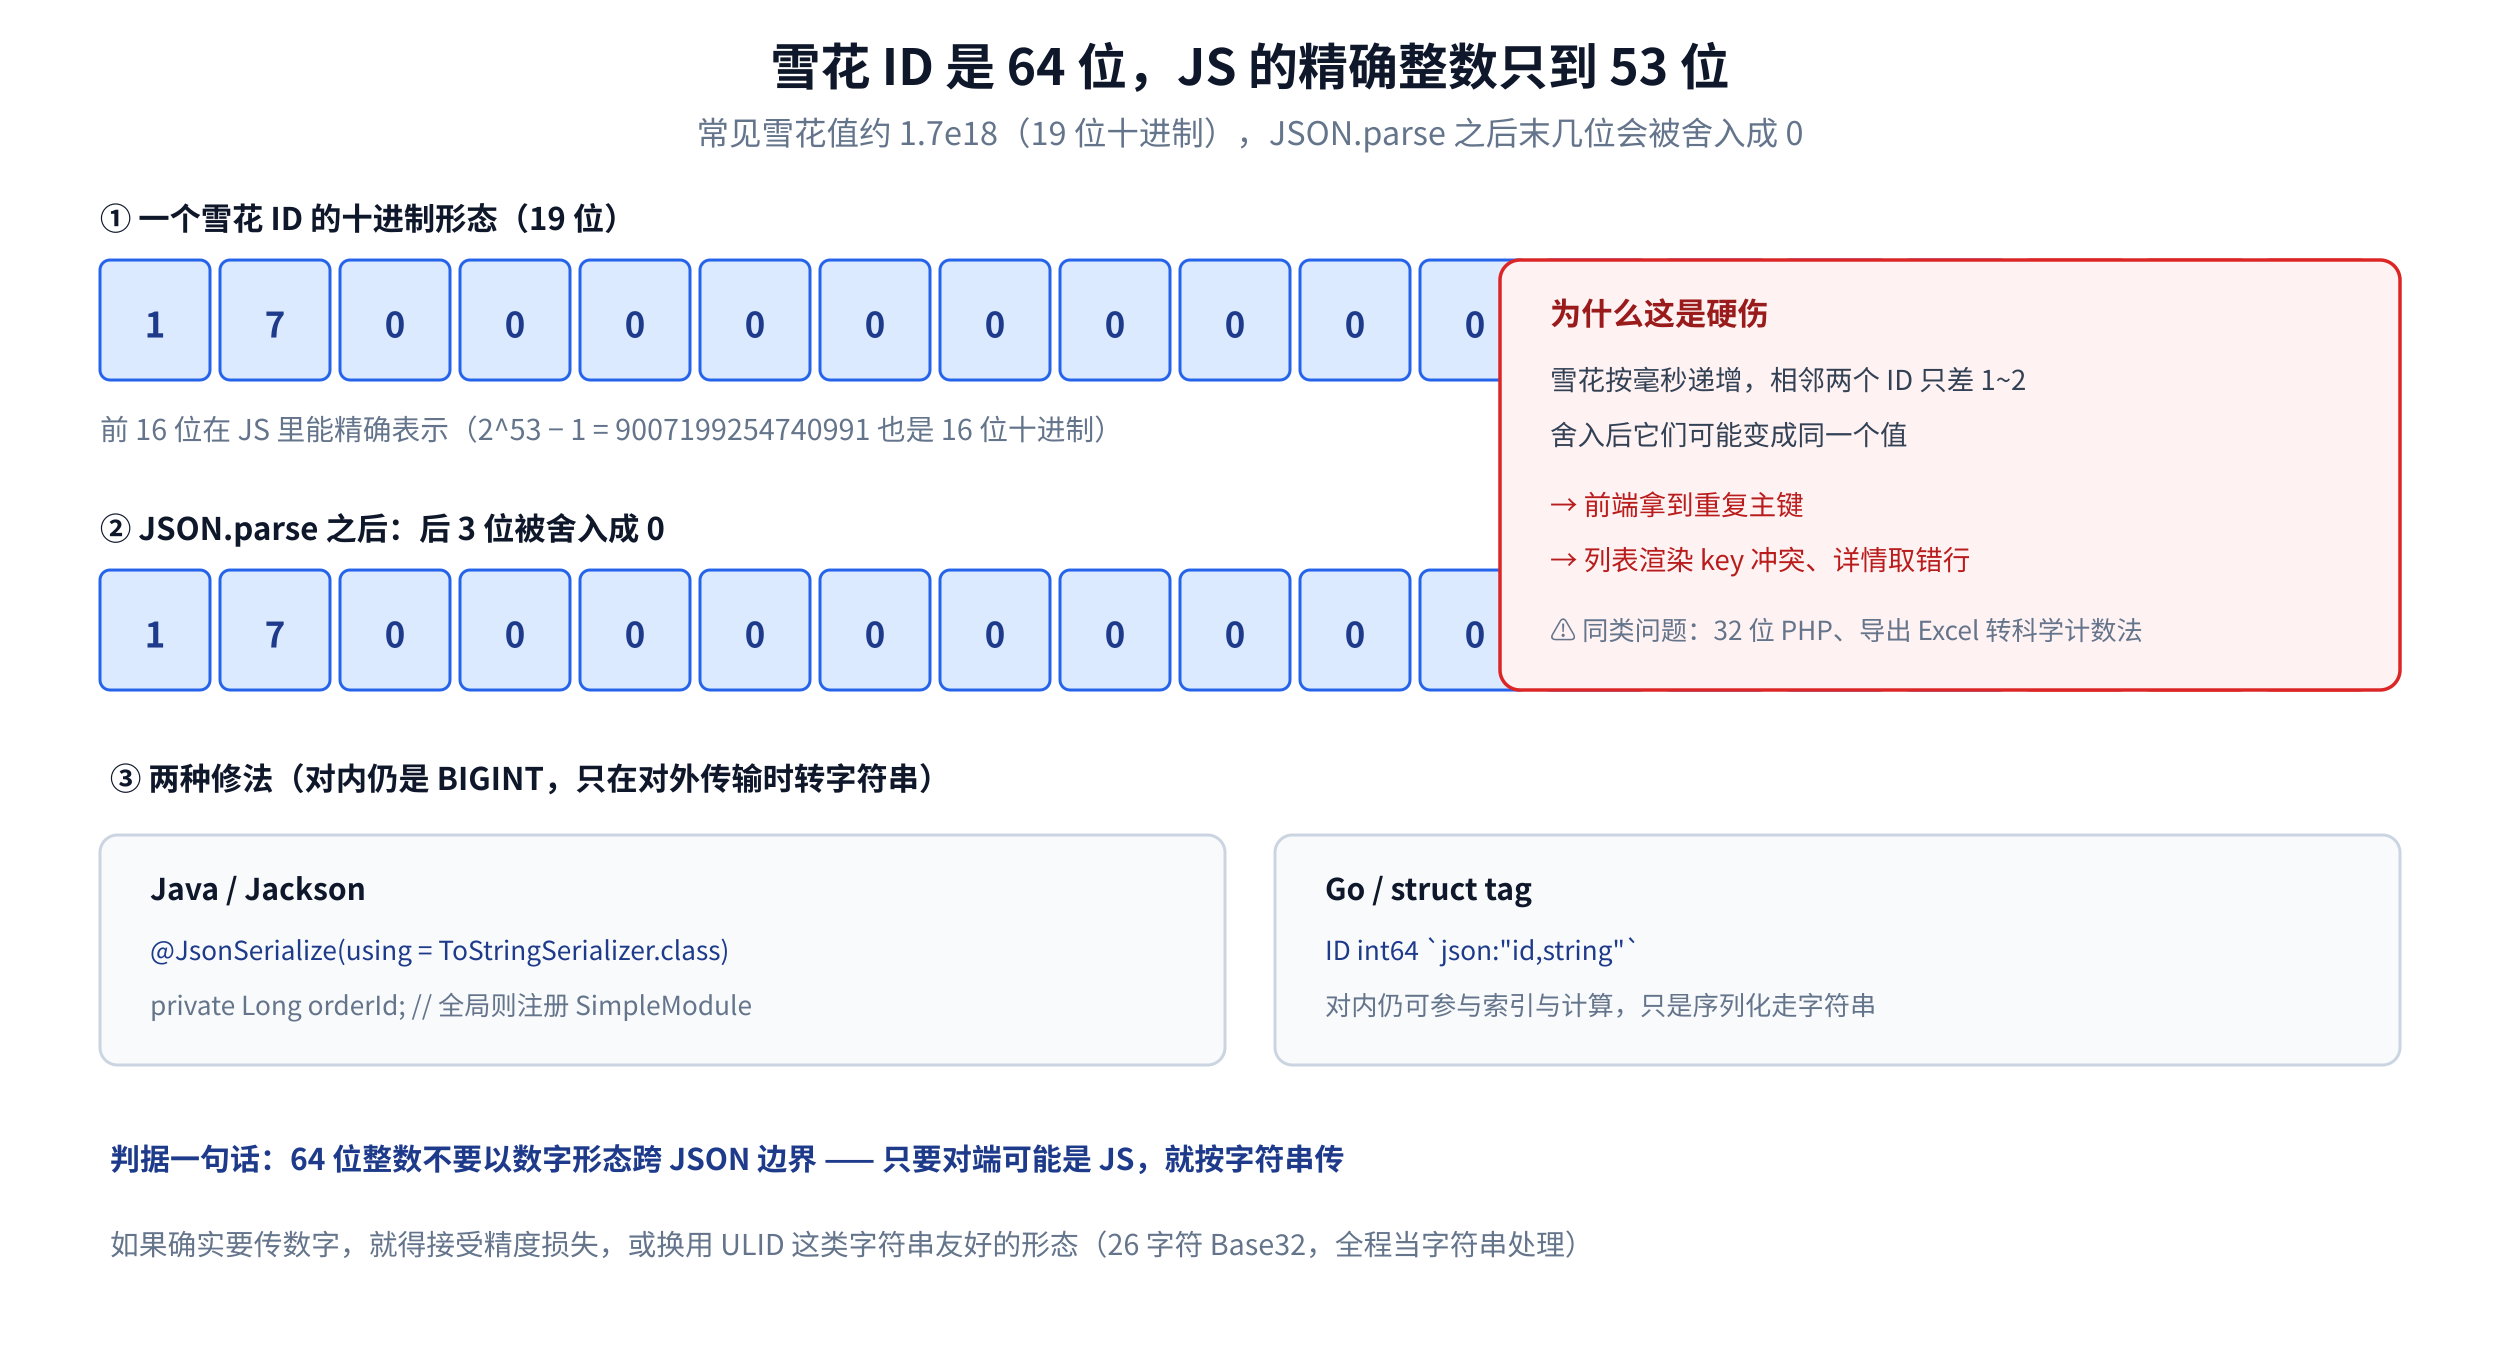
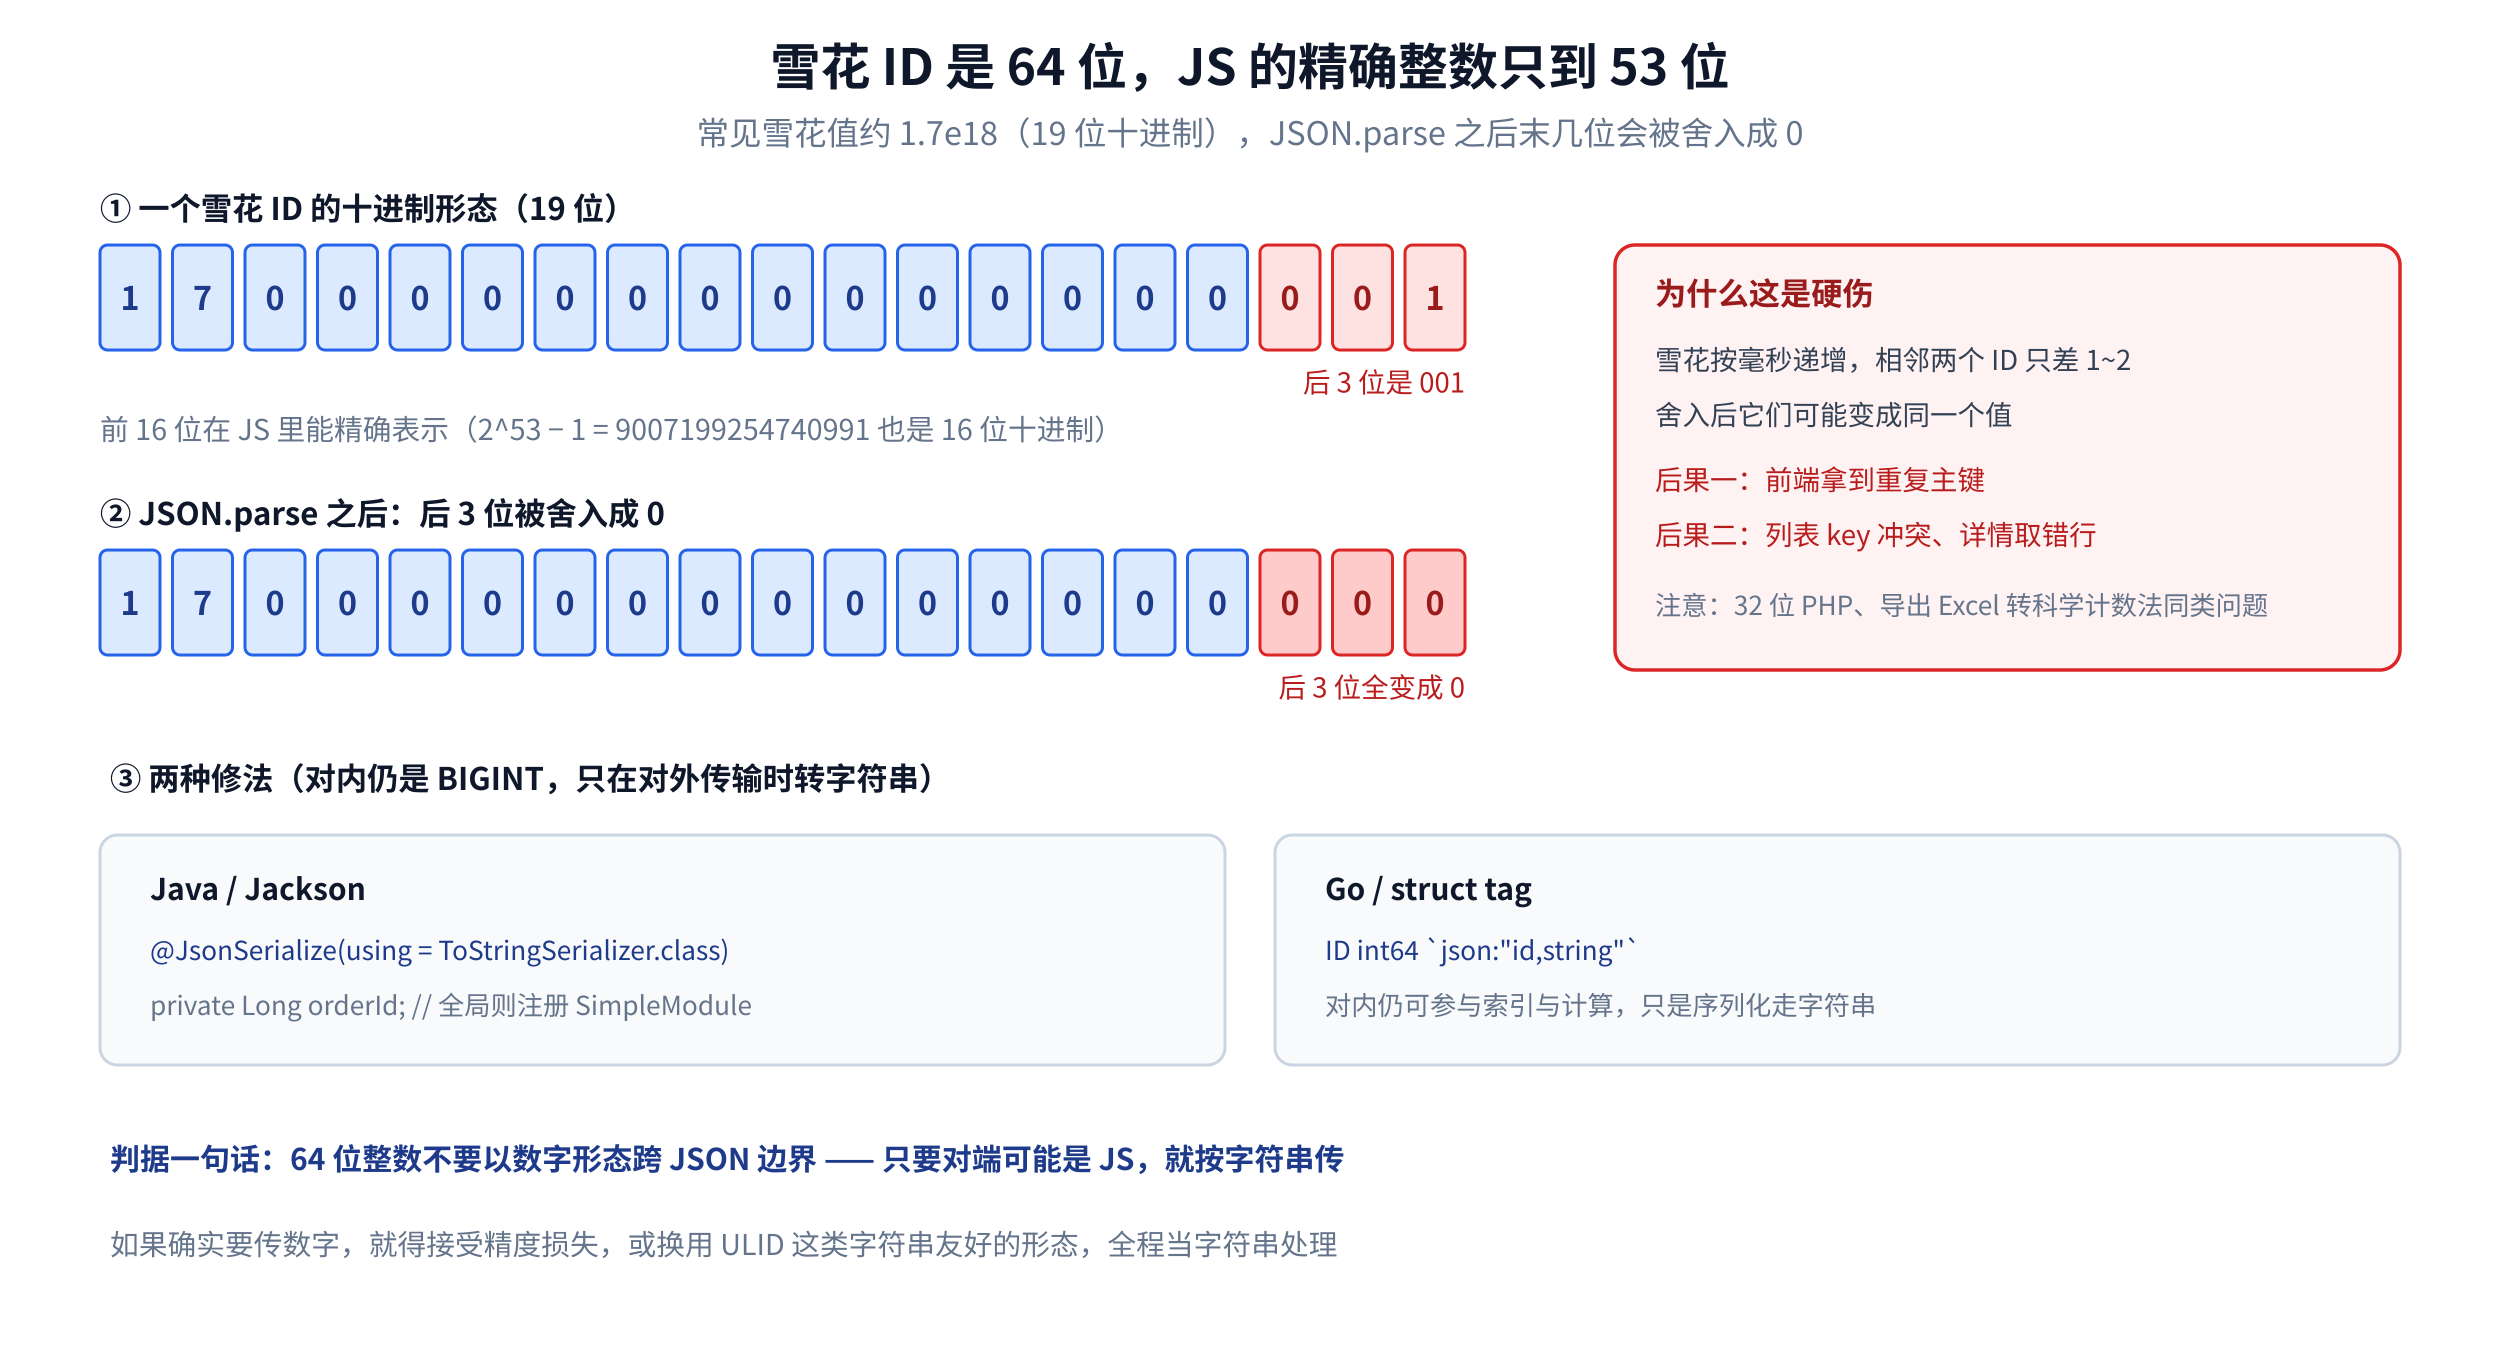
<svg xmlns="http://www.w3.org/2000/svg" viewBox="0 0 1000 540" width="1000" height="540" font-family="Microsoft YaHei, PingFang SC, Noto Sans CJK SC, sans-serif">
  <rect x="0" y="0" width="1000" height="540" fill="#ffffff" />
  <text x="500" y="34" text-anchor="middle" font-size="20" font-weight="bold" fill="#0f172a">雪花 ID 是 64 位，JS 的精确整数只到 53 位</text>
  <text x="500" y="58" text-anchor="middle" font-size="13" fill="#64748B">常见雪花值约 1.7e18（19 位十进制），JSON.parse 之后末几位会被舍入成 0</text>
-   <defs>
-     <marker id="d4" markerWidth="9" markerHeight="9" refX="7" refY="3" orient="auto">
-       <path d="M0,0 L7,3 L0,6 Z" fill="#334155" />
-     </marker>
-   </defs>
-   <text x="40" y="92" font-size="12.5" fill="#0f172a" text-anchor="start" font-weight="bold">① 一个雪花 ID 的十进制形态（19 位）</text>
-   <rect x="40" y="104" width="44" height="48" rx="4" fill="#dbeafe" stroke="#2563eb" stroke-width="1.2" />
-   <text x="62" y="135" font-size="14" fill="#1e3a8a" text-anchor="middle" font-weight="bold">1</text>
-   <rect x="88" y="104" width="44" height="48" rx="4" fill="#dbeafe" stroke="#2563eb" stroke-width="1.2" />
-   <text x="110" y="135" font-size="14" fill="#1e3a8a" text-anchor="middle" font-weight="bold">7</text>
-   <rect x="136" y="104" width="44" height="48" rx="4" fill="#dbeafe" stroke="#2563eb" stroke-width="1.2" />
-   <text x="158" y="135" font-size="14" fill="#1e3a8a" text-anchor="middle" font-weight="bold">0</text>
-   <rect x="184" y="104" width="44" height="48" rx="4" fill="#dbeafe" stroke="#2563eb" stroke-width="1.2" />
-   <text x="206" y="135" font-size="14" fill="#1e3a8a" text-anchor="middle" font-weight="bold">0</text>
-   <rect x="232" y="104" width="44" height="48" rx="4" fill="#dbeafe" stroke="#2563eb" stroke-width="1.2" />
-   <text x="254" y="135" font-size="14" fill="#1e3a8a" text-anchor="middle" font-weight="bold">0</text>
-   <rect x="280" y="104" width="44" height="48" rx="4" fill="#dbeafe" stroke="#2563eb" stroke-width="1.2" />
-   <text x="302" y="135" font-size="14" fill="#1e3a8a" text-anchor="middle" font-weight="bold">0</text>
-   <rect x="328" y="104" width="44" height="48" rx="4" fill="#dbeafe" stroke="#2563eb" stroke-width="1.2" />
-   <text x="350" y="135" font-size="14" fill="#1e3a8a" text-anchor="middle" font-weight="bold">0</text>
-   <rect x="376" y="104" width="44" height="48" rx="4" fill="#dbeafe" stroke="#2563eb" stroke-width="1.2" />
-   <text x="398" y="135" font-size="14" fill="#1e3a8a" text-anchor="middle" font-weight="bold">0</text>
-   <rect x="424" y="104" width="44" height="48" rx="4" fill="#dbeafe" stroke="#2563eb" stroke-width="1.2" />
-   <text x="446" y="135" font-size="14" fill="#1e3a8a" text-anchor="middle" font-weight="bold">0</text>
-   <rect x="472" y="104" width="44" height="48" rx="4" fill="#dbeafe" stroke="#2563eb" stroke-width="1.2" />
-   <text x="494" y="135" font-size="14" fill="#1e3a8a" text-anchor="middle" font-weight="bold">0</text>
-   <rect x="520" y="104" width="44" height="48" rx="4" fill="#dbeafe" stroke="#2563eb" stroke-width="1.2" />
-   <text x="542" y="135" font-size="14" fill="#1e3a8a" text-anchor="middle" font-weight="bold">0</text>
-   <rect x="568" y="104" width="44" height="48" rx="4" fill="#dbeafe" stroke="#2563eb" stroke-width="1.2" />
-   <text x="590" y="135" font-size="14" fill="#1e3a8a" text-anchor="middle" font-weight="bold">0</text>
-   <rect x="616" y="104" width="44" height="48" rx="4" fill="#dbeafe" stroke="#2563eb" stroke-width="1.2" />
-   <text x="638" y="135" font-size="14" fill="#1e3a8a" text-anchor="middle" font-weight="bold">0</text>
-   <rect x="664" y="104" width="44" height="48" rx="4" fill="#dbeafe" stroke="#2563eb" stroke-width="1.2" />
-   <text x="686" y="135" font-size="14" fill="#1e3a8a" text-anchor="middle" font-weight="bold">0</text>
-   <rect x="712" y="104" width="44" height="48" rx="4" fill="#dbeafe" stroke="#2563eb" stroke-width="1.2" />
-   <text x="734" y="135" font-size="14" fill="#1e3a8a" text-anchor="middle" font-weight="bold">0</text>
-   <rect x="760" y="104" width="44" height="48" rx="4" fill="#dbeafe" stroke="#2563eb" stroke-width="1.2" />
-   <text x="782" y="135" font-size="14" fill="#1e3a8a" text-anchor="middle" font-weight="bold">0</text>
-   <rect x="808" y="104" width="44" height="48" rx="4" fill="#fee2e2" stroke="#dc2626" stroke-width="1.2" />
-   <text x="830" y="135" font-size="14" fill="#991b1b" text-anchor="middle" font-weight="bold">0</text>
-   <rect x="856" y="104" width="44" height="48" rx="4" fill="#fee2e2" stroke="#dc2626" stroke-width="1.2" />
-   <text x="878" y="135" font-size="14" fill="#991b1b" text-anchor="middle" font-weight="bold">0</text>
-   <rect x="904" y="104" width="44" height="48" rx="4" fill="#fee2e2" stroke="#dc2626" stroke-width="1.2" />
-   <text x="926" y="135" font-size="14" fill="#991b1b" text-anchor="middle" font-weight="bold">1</text>
-   <text x="814" y="135" font-size="11" fill="#b91c1c" text-anchor="start">← 后 3 位</text>
+   <text x="40" y="88" font-size="12.5" fill="#0f172a" text-anchor="start" font-weight="bold">① 一个雪花 ID 的十进制形态（19 位）</text>
+   <rect x="40" y="98" width="24" height="42" rx="3" fill="#dbeafe" stroke="#2563eb" stroke-width="1.2" />
+   <text x="52" y="124" font-size="13" fill="#1e3a8a" text-anchor="middle" font-weight="bold">1</text>
+   <rect x="69" y="98" width="24" height="42" rx="3" fill="#dbeafe" stroke="#2563eb" stroke-width="1.2" />
+   <text x="81" y="124" font-size="13" fill="#1e3a8a" text-anchor="middle" font-weight="bold">7</text>
+   <rect x="98" y="98" width="24" height="42" rx="3" fill="#dbeafe" stroke="#2563eb" stroke-width="1.2" />
+   <text x="110" y="124" font-size="13" fill="#1e3a8a" text-anchor="middle" font-weight="bold">0</text>
+   <rect x="127" y="98" width="24" height="42" rx="3" fill="#dbeafe" stroke="#2563eb" stroke-width="1.2" />
+   <text x="139" y="124" font-size="13" fill="#1e3a8a" text-anchor="middle" font-weight="bold">0</text>
+   <rect x="156" y="98" width="24" height="42" rx="3" fill="#dbeafe" stroke="#2563eb" stroke-width="1.2" />
+   <text x="168" y="124" font-size="13" fill="#1e3a8a" text-anchor="middle" font-weight="bold">0</text>
+   <rect x="185" y="98" width="24" height="42" rx="3" fill="#dbeafe" stroke="#2563eb" stroke-width="1.2" />
+   <text x="197" y="124" font-size="13" fill="#1e3a8a" text-anchor="middle" font-weight="bold">0</text>
+   <rect x="214" y="98" width="24" height="42" rx="3" fill="#dbeafe" stroke="#2563eb" stroke-width="1.2" />
+   <text x="226" y="124" font-size="13" fill="#1e3a8a" text-anchor="middle" font-weight="bold">0</text>
+   <rect x="243" y="98" width="24" height="42" rx="3" fill="#dbeafe" stroke="#2563eb" stroke-width="1.2" />
+   <text x="255" y="124" font-size="13" fill="#1e3a8a" text-anchor="middle" font-weight="bold">0</text>
+   <rect x="272" y="98" width="24" height="42" rx="3" fill="#dbeafe" stroke="#2563eb" stroke-width="1.2" />
+   <text x="284" y="124" font-size="13" fill="#1e3a8a" text-anchor="middle" font-weight="bold">0</text>
+   <rect x="301" y="98" width="24" height="42" rx="3" fill="#dbeafe" stroke="#2563eb" stroke-width="1.2" />
+   <text x="313" y="124" font-size="13" fill="#1e3a8a" text-anchor="middle" font-weight="bold">0</text>
+   <rect x="330" y="98" width="24" height="42" rx="3" fill="#dbeafe" stroke="#2563eb" stroke-width="1.2" />
+   <text x="342" y="124" font-size="13" fill="#1e3a8a" text-anchor="middle" font-weight="bold">0</text>
+   <rect x="359" y="98" width="24" height="42" rx="3" fill="#dbeafe" stroke="#2563eb" stroke-width="1.2" />
+   <text x="371" y="124" font-size="13" fill="#1e3a8a" text-anchor="middle" font-weight="bold">0</text>
+   <rect x="388" y="98" width="24" height="42" rx="3" fill="#dbeafe" stroke="#2563eb" stroke-width="1.2" />
+   <text x="400" y="124" font-size="13" fill="#1e3a8a" text-anchor="middle" font-weight="bold">0</text>
+   <rect x="417" y="98" width="24" height="42" rx="3" fill="#dbeafe" stroke="#2563eb" stroke-width="1.2" />
+   <text x="429" y="124" font-size="13" fill="#1e3a8a" text-anchor="middle" font-weight="bold">0</text>
+   <rect x="446" y="98" width="24" height="42" rx="3" fill="#dbeafe" stroke="#2563eb" stroke-width="1.2" />
+   <text x="458" y="124" font-size="13" fill="#1e3a8a" text-anchor="middle" font-weight="bold">0</text>
+   <rect x="475" y="98" width="24" height="42" rx="3" fill="#dbeafe" stroke="#2563eb" stroke-width="1.2" />
+   <text x="487" y="124" font-size="13" fill="#1e3a8a" text-anchor="middle" font-weight="bold">0</text>
+   <rect x="504" y="98" width="24" height="42" rx="3" fill="#fee2e2" stroke="#dc2626" stroke-width="1.2" />
+   <text x="516" y="124" font-size="13" fill="#991b1b" text-anchor="middle" font-weight="bold">0</text>
+   <rect x="533" y="98" width="24" height="42" rx="3" fill="#fee2e2" stroke="#dc2626" stroke-width="1.2" />
+   <text x="545" y="124" font-size="13" fill="#991b1b" text-anchor="middle" font-weight="bold">0</text>
+   <rect x="562" y="98" width="24" height="42" rx="3" fill="#fee2e2" stroke="#dc2626" stroke-width="1.2" />
+   <text x="574" y="124" font-size="13" fill="#991b1b" text-anchor="middle" font-weight="bold">1</text>
+   <text x="586" y="157" font-size="11" fill="#b91c1c" text-anchor="end">后 3 位是 001</text>
  <text x="40" y="176" font-size="11.5" fill="#64748B" text-anchor="start">前 16 位在 JS 里能精确表示（2^53 − 1 = 9007199254740991 也是 16 位十进制）</text>
-   <text x="40" y="216" font-size="12.5" fill="#0f172a" text-anchor="start" font-weight="bold">② JSON.parse 之后：后 3 位被舍入成 0</text>
-   <rect x="40" y="228" width="44" height="48" rx="4" fill="#dbeafe" stroke="#2563eb" stroke-width="1.2" />
-   <text x="62" y="259" font-size="14" fill="#1e3a8a" text-anchor="middle" font-weight="bold">1</text>
-   <rect x="88" y="228" width="44" height="48" rx="4" fill="#dbeafe" stroke="#2563eb" stroke-width="1.2" />
-   <text x="110" y="259" font-size="14" fill="#1e3a8a" text-anchor="middle" font-weight="bold">7</text>
-   <rect x="136" y="228" width="44" height="48" rx="4" fill="#dbeafe" stroke="#2563eb" stroke-width="1.2" />
-   <text x="158" y="259" font-size="14" fill="#1e3a8a" text-anchor="middle" font-weight="bold">0</text>
-   <rect x="184" y="228" width="44" height="48" rx="4" fill="#dbeafe" stroke="#2563eb" stroke-width="1.2" />
-   <text x="206" y="259" font-size="14" fill="#1e3a8a" text-anchor="middle" font-weight="bold">0</text>
-   <rect x="232" y="228" width="44" height="48" rx="4" fill="#dbeafe" stroke="#2563eb" stroke-width="1.2" />
-   <text x="254" y="259" font-size="14" fill="#1e3a8a" text-anchor="middle" font-weight="bold">0</text>
-   <rect x="280" y="228" width="44" height="48" rx="4" fill="#dbeafe" stroke="#2563eb" stroke-width="1.2" />
-   <text x="302" y="259" font-size="14" fill="#1e3a8a" text-anchor="middle" font-weight="bold">0</text>
-   <rect x="328" y="228" width="44" height="48" rx="4" fill="#dbeafe" stroke="#2563eb" stroke-width="1.2" />
-   <text x="350" y="259" font-size="14" fill="#1e3a8a" text-anchor="middle" font-weight="bold">0</text>
-   <rect x="376" y="228" width="44" height="48" rx="4" fill="#dbeafe" stroke="#2563eb" stroke-width="1.2" />
-   <text x="398" y="259" font-size="14" fill="#1e3a8a" text-anchor="middle" font-weight="bold">0</text>
-   <rect x="424" y="228" width="44" height="48" rx="4" fill="#dbeafe" stroke="#2563eb" stroke-width="1.2" />
-   <text x="446" y="259" font-size="14" fill="#1e3a8a" text-anchor="middle" font-weight="bold">0</text>
-   <rect x="472" y="228" width="44" height="48" rx="4" fill="#dbeafe" stroke="#2563eb" stroke-width="1.2" />
-   <text x="494" y="259" font-size="14" fill="#1e3a8a" text-anchor="middle" font-weight="bold">0</text>
-   <rect x="520" y="228" width="44" height="48" rx="4" fill="#dbeafe" stroke="#2563eb" stroke-width="1.2" />
-   <text x="542" y="259" font-size="14" fill="#1e3a8a" text-anchor="middle" font-weight="bold">0</text>
-   <rect x="568" y="228" width="44" height="48" rx="4" fill="#dbeafe" stroke="#2563eb" stroke-width="1.2" />
-   <text x="590" y="259" font-size="14" fill="#1e3a8a" text-anchor="middle" font-weight="bold">0</text>
-   <rect x="616" y="228" width="44" height="48" rx="4" fill="#dbeafe" stroke="#2563eb" stroke-width="1.2" />
-   <text x="638" y="259" font-size="14" fill="#1e3a8a" text-anchor="middle" font-weight="bold">0</text>
-   <rect x="664" y="228" width="44" height="48" rx="4" fill="#dbeafe" stroke="#2563eb" stroke-width="1.2" />
-   <text x="686" y="259" font-size="14" fill="#1e3a8a" text-anchor="middle" font-weight="bold">0</text>
-   <rect x="712" y="228" width="44" height="48" rx="4" fill="#dbeafe" stroke="#2563eb" stroke-width="1.2" />
-   <text x="734" y="259" font-size="14" fill="#1e3a8a" text-anchor="middle" font-weight="bold">0</text>
-   <rect x="760" y="228" width="44" height="48" rx="4" fill="#dbeafe" stroke="#2563eb" stroke-width="1.2" />
-   <text x="782" y="259" font-size="14" fill="#1e3a8a" text-anchor="middle" font-weight="bold">0</text>
-   <rect x="808" y="228" width="44" height="48" rx="4" fill="#fecaca" stroke="#dc2626" stroke-width="1.2" />
-   <text x="830" y="259" font-size="14" fill="#991b1b" text-anchor="middle" font-weight="bold">0</text>
-   <rect x="856" y="228" width="44" height="48" rx="4" fill="#fecaca" stroke="#dc2626" stroke-width="1.2" />
-   <text x="878" y="259" font-size="14" fill="#991b1b" text-anchor="middle" font-weight="bold">0</text>
-   <rect x="904" y="228" width="44" height="48" rx="4" fill="#fecaca" stroke="#dc2626" stroke-width="1.2" />
-   <text x="926" y="259" font-size="14" fill="#991b1b" text-anchor="middle" font-weight="bold">0</text>
-   <rect x="600" y="104" width="360" height="172" rx="8" fill="#fef2f2" stroke="#dc2626" stroke-width="1.4" />
-   <text x="620" y="130" font-size="12.5" fill="#991b1b" text-anchor="start" font-weight="bold">为什么这是硬伤</text>
-   <text x="620" y="156" font-size="11" fill="#334155" text-anchor="start">雪花按毫秒递增，相邻两个 ID 只差 1~2</text>
-   <text x="620" y="178" font-size="11" fill="#334155" text-anchor="start">舍入后它们可能变成同一个值</text>
-   <text x="620" y="206" font-size="11" fill="#b91c1c" text-anchor="start">→ 前端拿到重复主键</text>
-   <text x="620" y="228" font-size="11" fill="#b91c1c" text-anchor="start">→ 列表渲染 key 冲突、详情取错行</text>
-   <text x="620" y="256" font-size="10.5" fill="#64748B" text-anchor="start">⚠ 同类问题：32 位 PHP、导出 Excel 转科学计数法</text>
+   <text x="40" y="210" font-size="12.5" fill="#0f172a" text-anchor="start" font-weight="bold">② JSON.parse 之后：后 3 位被舍入成 0</text>
+   <rect x="40" y="220" width="24" height="42" rx="3" fill="#dbeafe" stroke="#2563eb" stroke-width="1.2" />
+   <text x="52" y="246" font-size="13" fill="#1e3a8a" text-anchor="middle" font-weight="bold">1</text>
+   <rect x="69" y="220" width="24" height="42" rx="3" fill="#dbeafe" stroke="#2563eb" stroke-width="1.2" />
+   <text x="81" y="246" font-size="13" fill="#1e3a8a" text-anchor="middle" font-weight="bold">7</text>
+   <rect x="98" y="220" width="24" height="42" rx="3" fill="#dbeafe" stroke="#2563eb" stroke-width="1.2" />
+   <text x="110" y="246" font-size="13" fill="#1e3a8a" text-anchor="middle" font-weight="bold">0</text>
+   <rect x="127" y="220" width="24" height="42" rx="3" fill="#dbeafe" stroke="#2563eb" stroke-width="1.2" />
+   <text x="139" y="246" font-size="13" fill="#1e3a8a" text-anchor="middle" font-weight="bold">0</text>
+   <rect x="156" y="220" width="24" height="42" rx="3" fill="#dbeafe" stroke="#2563eb" stroke-width="1.2" />
+   <text x="168" y="246" font-size="13" fill="#1e3a8a" text-anchor="middle" font-weight="bold">0</text>
+   <rect x="185" y="220" width="24" height="42" rx="3" fill="#dbeafe" stroke="#2563eb" stroke-width="1.2" />
+   <text x="197" y="246" font-size="13" fill="#1e3a8a" text-anchor="middle" font-weight="bold">0</text>
+   <rect x="214" y="220" width="24" height="42" rx="3" fill="#dbeafe" stroke="#2563eb" stroke-width="1.2" />
+   <text x="226" y="246" font-size="13" fill="#1e3a8a" text-anchor="middle" font-weight="bold">0</text>
+   <rect x="243" y="220" width="24" height="42" rx="3" fill="#dbeafe" stroke="#2563eb" stroke-width="1.2" />
+   <text x="255" y="246" font-size="13" fill="#1e3a8a" text-anchor="middle" font-weight="bold">0</text>
+   <rect x="272" y="220" width="24" height="42" rx="3" fill="#dbeafe" stroke="#2563eb" stroke-width="1.2" />
+   <text x="284" y="246" font-size="13" fill="#1e3a8a" text-anchor="middle" font-weight="bold">0</text>
+   <rect x="301" y="220" width="24" height="42" rx="3" fill="#dbeafe" stroke="#2563eb" stroke-width="1.2" />
+   <text x="313" y="246" font-size="13" fill="#1e3a8a" text-anchor="middle" font-weight="bold">0</text>
+   <rect x="330" y="220" width="24" height="42" rx="3" fill="#dbeafe" stroke="#2563eb" stroke-width="1.2" />
+   <text x="342" y="246" font-size="13" fill="#1e3a8a" text-anchor="middle" font-weight="bold">0</text>
+   <rect x="359" y="220" width="24" height="42" rx="3" fill="#dbeafe" stroke="#2563eb" stroke-width="1.2" />
+   <text x="371" y="246" font-size="13" fill="#1e3a8a" text-anchor="middle" font-weight="bold">0</text>
+   <rect x="388" y="220" width="24" height="42" rx="3" fill="#dbeafe" stroke="#2563eb" stroke-width="1.2" />
+   <text x="400" y="246" font-size="13" fill="#1e3a8a" text-anchor="middle" font-weight="bold">0</text>
+   <rect x="417" y="220" width="24" height="42" rx="3" fill="#dbeafe" stroke="#2563eb" stroke-width="1.2" />
+   <text x="429" y="246" font-size="13" fill="#1e3a8a" text-anchor="middle" font-weight="bold">0</text>
+   <rect x="446" y="220" width="24" height="42" rx="3" fill="#dbeafe" stroke="#2563eb" stroke-width="1.2" />
+   <text x="458" y="246" font-size="13" fill="#1e3a8a" text-anchor="middle" font-weight="bold">0</text>
+   <rect x="475" y="220" width="24" height="42" rx="3" fill="#dbeafe" stroke="#2563eb" stroke-width="1.2" />
+   <text x="487" y="246" font-size="13" fill="#1e3a8a" text-anchor="middle" font-weight="bold">0</text>
+   <rect x="504" y="220" width="24" height="42" rx="3" fill="#fecaca" stroke="#dc2626" stroke-width="1.2" />
+   <text x="516" y="246" font-size="13" fill="#991b1b" text-anchor="middle" font-weight="bold">0</text>
+   <rect x="533" y="220" width="24" height="42" rx="3" fill="#fecaca" stroke="#dc2626" stroke-width="1.2" />
+   <text x="545" y="246" font-size="13" fill="#991b1b" text-anchor="middle" font-weight="bold">0</text>
+   <rect x="562" y="220" width="24" height="42" rx="3" fill="#fecaca" stroke="#dc2626" stroke-width="1.2" />
+   <text x="574" y="246" font-size="13" fill="#991b1b" text-anchor="middle" font-weight="bold">0</text>
+   <text x="586" y="279" font-size="11" fill="#b91c1c" text-anchor="end">后 3 位全变成 0</text>
+   <rect x="646" y="98" width="314" height="170" rx="8" fill="#fef2f2" stroke="#dc2626" stroke-width="1.4" />
+   <text x="662" y="122" font-size="12.5" fill="#991b1b" text-anchor="start" font-weight="bold">为什么这是硬伤</text>
+   <text x="662" y="148" font-size="11" fill="#334155" text-anchor="start">雪花按毫秒递增，相邻两个 ID 只差 1~2</text>
+   <text x="662" y="170" font-size="11" fill="#334155" text-anchor="start">舍入后它们可能变成同一个值</text>
+   <text x="662" y="196" font-size="11" fill="#b91c1c" text-anchor="start">后果一：前端拿到重复主键</text>
+   <text x="662" y="218" font-size="11" fill="#b91c1c" text-anchor="start">后果二：列表 key 冲突、详情取错行</text>
+   <text x="662" y="246" font-size="10.5" fill="#64748B" text-anchor="start">注意：32 位 PHP、导出 Excel 转科学计数法同类问题</text>
  <text x="44" y="316" font-size="12.5" fill="#0f172a" text-anchor="start" font-weight="bold">③ 两种修法（对内仍是 BIGINT，只在对外传输时转字符串）</text>
  <rect x="40" y="334" width="450" height="92" rx="7" fill="#f8fafc" stroke="#cbd5e1" stroke-width="1.2" />
  <text x="60" y="360" font-size="12" fill="#0f172a" text-anchor="start" font-weight="bold">Java / Jackson</text>
  <text x="60" y="384" font-size="10.5" fill="#1e3a8a" text-anchor="start">@JsonSerialize(using = ToStringSerializer.class)</text>
  <text x="60" y="406" font-size="10.5" fill="#64748B" text-anchor="start">private Long orderId;    // 全局则注册 SimpleModule</text>
  <rect x="510" y="334" width="450" height="92" rx="7" fill="#f8fafc" stroke="#cbd5e1" stroke-width="1.2" />
  <text x="530" y="360" font-size="12" fill="#0f172a" text-anchor="start" font-weight="bold">Go / struct tag</text>
  <text x="530" y="384" font-size="10.5" fill="#1e3a8a" text-anchor="start">ID int64 `json:"id,string"`</text>
  <text x="530" y="406" font-size="10.5" fill="#64748B" text-anchor="start">对内仍可参与索引与计算，只是序列化走字符串</text>
  <text x="44" y="468" font-size="12" fill="#1e3a8a" text-anchor="start" font-weight="bold">判据一句话：64 位整数不要以数字形态跨 JSON 边界 —— 只要对端可能是 JS，就按字符串传</text>
-   <text x="44" y="502" font-size="11.5" fill="#64748B" text-anchor="start">如果确实要传数字，就得接受精度损失，或换用 ULID 这类字符串友好的形态（26 字符 Base32，全程当字符串处理）</text>
+   <text x="44" y="502" font-size="11.5" fill="#64748B" text-anchor="start">如果确实要传数字，就得接受精度损失，或换用 ULID 这类字符串友好的形态，全程当字符串处理</text>
</svg>
